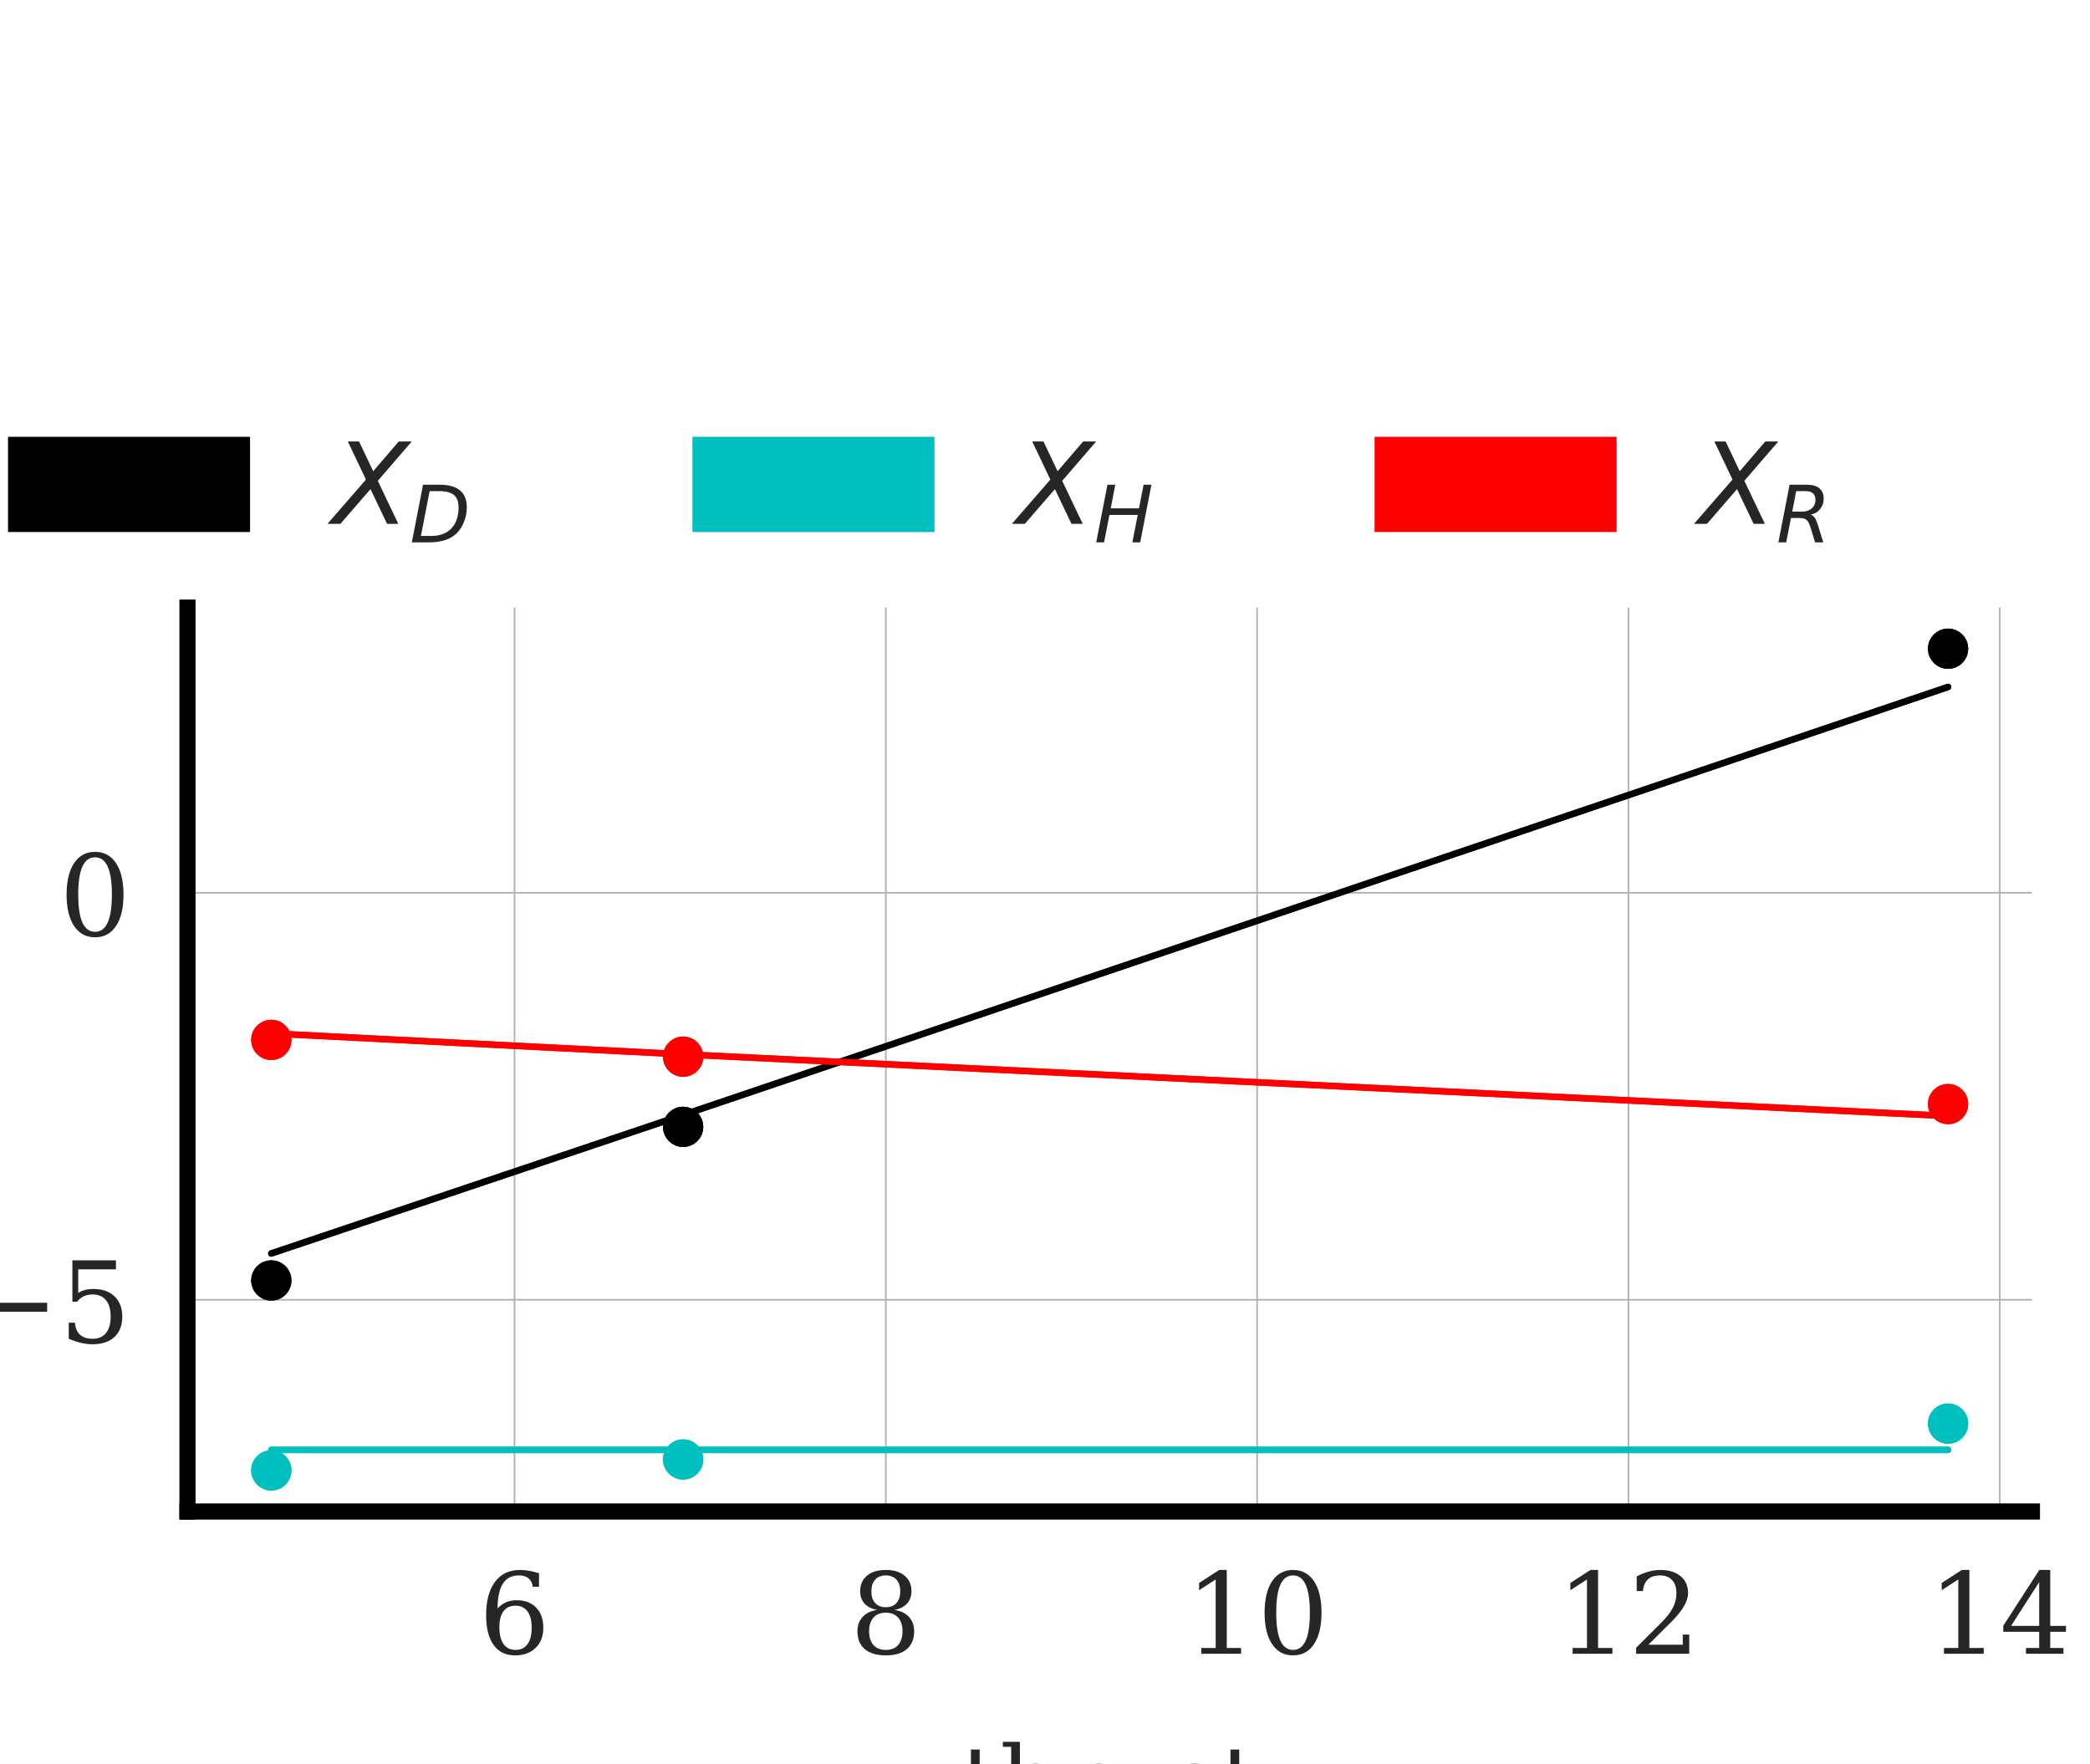
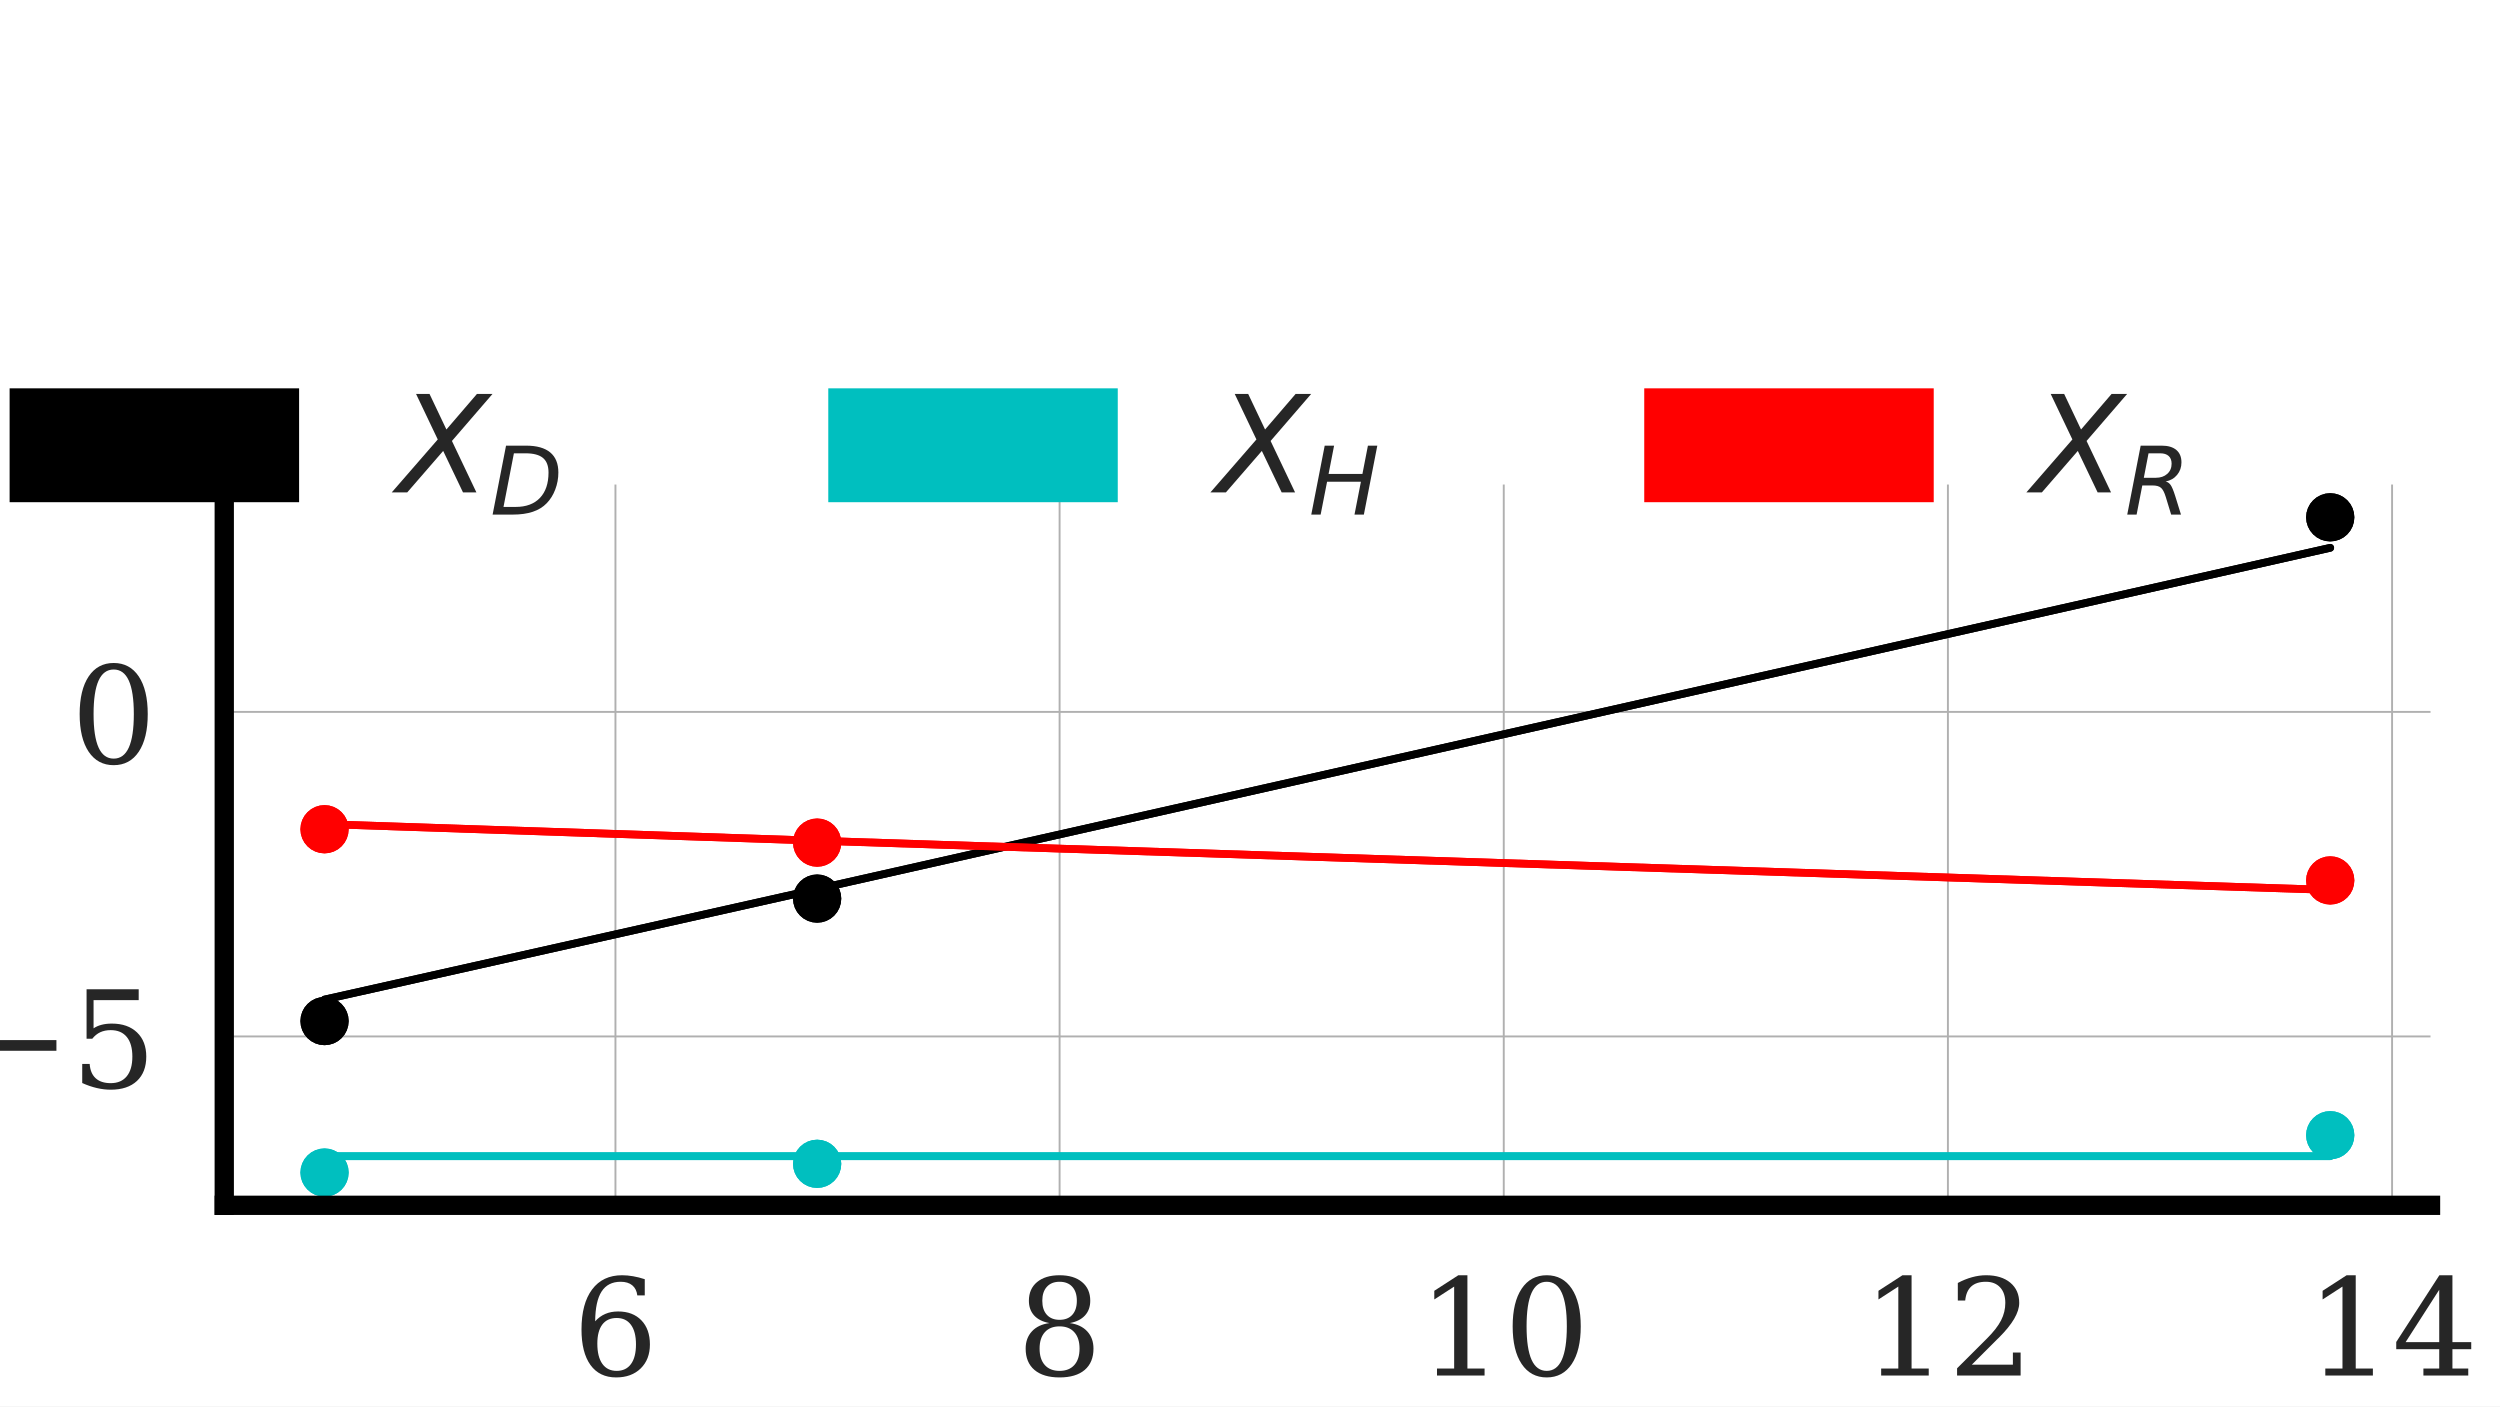
- <svg xmlns="http://www.w3.org/2000/svg" xmlns:xlink="http://www.w3.org/1999/xlink" width="129.54pt" height="109.312pt" viewBox="0 0 129.54 109.312" version="1.1">
+ <svg xmlns="http://www.w3.org/2000/svg" xmlns:xlink="http://www.w3.org/1999/xlink" width="129.54pt" height="72.874pt" viewBox="0 0 129.54 72.874" version="1.1">
  <defs>
    <style type="text/css">*{stroke-linejoin: round; stroke-linecap: butt}</style>
  </defs>
  <g id="figure_1">
    <g id="patch_1">
-       <path d="M 0 109.312  L 129.54 109.312  L 129.54 0  L 0 0  z " style="fill: #ffffff" />
+       <path d="M 0 72.874  L 129.54 72.874  L 129.54 0  L 0 0  z " style="fill: #ffffff" />
    </g>
    <g id="axes_1">
      <g id="patch_2">
-         <path d="M 11.62 93.682  L 125.94 93.682  L 125.94 37.661  L 11.62 37.661  z " style="fill: #ffffff" />
+         <path d="M 11.62 62.454  L 125.94 62.454  L 125.94 25.107  L 11.62 25.107  z " style="fill: #ffffff" />
      </g>
      <g id="matplotlib.axis_1">
        <g id="xtick_1">
          <g id="line2d_1">
-             <path d="M 31.89 93.682  L 31.89 37.661  " clip-path="url(#p4bf448c6bb)" style="fill: none; stroke: #b0b0b0; stroke-width: 0.1; stroke-linecap: round" />
+             <path d="M 31.89 62.454  L 31.89 25.107  " clip-path="url(#p95276e084b)" style="fill: none; stroke: #b0b0b0; stroke-width: 0.1; stroke-linecap: round" />
          </g>
          <g id="line2d_2" />
          <g id="text_1">
-             <g style="fill: #262626" transform="translate(29.66296 102.5005) scale(0.07 -0.07)">
+             <g style="fill: #262626" transform="translate(29.66296 71.27327) scale(0.07 -0.07)">
              <defs>
                <path id="DejaVuSerif-36" d="M 2094 219  Q 2534 219 2771 542  Q 3009 866 3009 1472  Q 3009 2078 2771 2401  Q 2534 2725 2094 2725  Q 1647 2725 1412 2412  Q 1178 2100 1178 1509  Q 1178 888 1415 553  Q 1653 219 2094 219  z M 1075 2569  Q 1288 2803 1556 2918  Q 1825 3034 2163 3034  Q 2859 3034 3264 2615  Q 3669 2197 3669 1472  Q 3669 763 3233 336  Q 2797 -91 2069 -91  Q 1278 -91 853 498  Q 428 1088 428 2181  Q 428 3406 931 4078  Q 1434 4750 2350 4750  Q 2597 4750 2869 4703  Q 3141 4656 3425 4563  L 3425 3794  L 3072 3794  Q 3034 4109 2831 4275  Q 2628 4441 2284 4441  Q 1678 4441 1381 3981  Q 1084 3522 1075 2569  z " transform="scale(0.015625)" />
              </defs>
              <use xlink:href="#DejaVuSerif-36" />
            </g>
          </g>
        </g>
        <g id="xtick_2">
          <g id="line2d_3">
-             <path d="M 54.904 93.682  L 54.904 37.661  " clip-path="url(#p4bf448c6bb)" style="fill: none; stroke: #b0b0b0; stroke-width: 0.1; stroke-linecap: round" />
+             <path d="M 54.904 62.454  L 54.904 25.107  " clip-path="url(#p95276e084b)" style="fill: none; stroke: #b0b0b0; stroke-width: 0.1; stroke-linecap: round" />
          </g>
          <g id="line2d_4" />
          <g id="text_2">
-             <g style="fill: #262626" transform="translate(52.6775 102.5005) scale(0.07 -0.07)">
+             <g style="fill: #262626" transform="translate(52.6775 71.27327) scale(0.07 -0.07)">
              <defs>
                <path id="DejaVuSerif-38" d="M 2981 1275  Q 2981 1775 2732 2051  Q 2484 2328 2034 2328  Q 1584 2328 1336 2051  Q 1088 1775 1088 1275  Q 1088 772 1336 495  Q 1584 219 2034 219  Q 2484 219 2732 495  Q 2981 772 2981 1275  z M 2853 3541  Q 2853 3966 2637 4203  Q 2422 4441 2034 4441  Q 1650 4441 1433 4203  Q 1216 3966 1216 3541  Q 1216 3113 1433 2875  Q 1650 2638 2034 2638  Q 2422 2638 2637 2875  Q 2853 3113 2853 3541  z M 2516 2484  Q 3047 2413 3344 2092  Q 3641 1772 3641 1275  Q 3641 619 3225 264  Q 2809 -91 2034 -91  Q 1263 -91 845 264  Q 428 619 428 1275  Q 428 1772 725 2092  Q 1022 2413 1556 2484  Q 1084 2569 832 2842  Q 581 3116 581 3541  Q 581 4103 968 4426  Q 1356 4750 2034 4750  Q 2713 4750 3100 4426  Q 3488 4103 3488 3541  Q 3488 3116 3236 2842  Q 2984 2569 2516 2484  z " transform="scale(0.015625)" />
              </defs>
              <use xlink:href="#DejaVuSerif-38" />
            </g>
          </g>
        </g>
        <g id="xtick_3">
          <g id="line2d_5">
-             <path d="M 77.919 93.682  L 77.919 37.661  " clip-path="url(#p4bf448c6bb)" style="fill: none; stroke: #b0b0b0; stroke-width: 0.1; stroke-linecap: round" />
+             <path d="M 77.919 62.454  L 77.919 25.107  " clip-path="url(#p95276e084b)" style="fill: none; stroke: #b0b0b0; stroke-width: 0.1; stroke-linecap: round" />
          </g>
          <g id="line2d_6" />
          <g id="text_3">
-             <g style="fill: #262626" transform="translate(73.46517 102.5005) scale(0.07 -0.07)">
+             <g style="fill: #262626" transform="translate(73.46517 71.27327) scale(0.07 -0.07)">
              <defs>
                <path id="DejaVuSerif-31" d="M 909 0  L 909 331  L 1722 331  L 1722 4213  L 781 3603  L 781 4013  L 1919 4750  L 2350 4750  L 2350 331  L 3163 331  L 3163 0  L 909 0  z " transform="scale(0.015625)" />
                <path id="DejaVuSerif-30" d="M 2034 219  Q 2513 219 2750 744  Q 2988 1269 2988 2328  Q 2988 3391 2750 3916  Q 2513 4441 2034 4441  Q 1556 4441 1318 3916  Q 1081 3391 1081 2328  Q 1081 1269 1318 744  Q 1556 219 2034 219  z M 2034 -91  Q 1275 -91 848 546  Q 422 1184 422 2328  Q 422 3475 848 4112  Q 1275 4750 2034 4750  Q 2797 4750 3222 4112  Q 3647 3475 3647 2328  Q 3647 1184 3222 546  Q 2797 -91 2034 -91  z " transform="scale(0.015625)" />
              </defs>
              <use xlink:href="#DejaVuSerif-31" />
              <use xlink:href="#DejaVuSerif-30" x="63.623" />
            </g>
          </g>
        </g>
        <g id="xtick_4">
          <g id="line2d_7">
-             <path d="M 100.933 93.682  L 100.933 37.661  " clip-path="url(#p4bf448c6bb)" style="fill: none; stroke: #b0b0b0; stroke-width: 0.1; stroke-linecap: round" />
+             <path d="M 100.933 62.454  L 100.933 25.107  " clip-path="url(#p95276e084b)" style="fill: none; stroke: #b0b0b0; stroke-width: 0.1; stroke-linecap: round" />
          </g>
          <g id="line2d_8" />
          <g id="text_4">
-             <g style="fill: #262626" transform="translate(96.47971 102.5005) scale(0.07 -0.07)">
+             <g style="fill: #262626" transform="translate(96.47971 71.27327) scale(0.07 -0.07)">
              <defs>
                <path id="DejaVuSerif-32" d="M 819 3553  L 469 3553  L 469 4384  Q 803 4563 1142 4656  Q 1481 4750 1806 4750  Q 2534 4750 2956 4397  Q 3378 4044 3378 3438  Q 3378 2753 2422 1800  Q 2347 1728 2309 1691  L 1131 513  L 3078 513  L 3078 1088  L 3444 1088  L 3444 0  L 434 0  L 434 341  L 1850 1753  Q 2319 2222 2519 2614  Q 2719 3006 2719 3438  Q 2719 3909 2473 4175  Q 2228 4441 1797 4441  Q 1350 4441 1106 4219  Q 863 3997 819 3553  z " transform="scale(0.015625)" />
              </defs>
              <use xlink:href="#DejaVuSerif-31" />
              <use xlink:href="#DejaVuSerif-32" x="63.623" />
            </g>
          </g>
        </g>
        <g id="xtick_5">
          <g id="line2d_9">
-             <path d="M 123.948 93.682  L 123.948 37.661  " clip-path="url(#p4bf448c6bb)" style="fill: none; stroke: #b0b0b0; stroke-width: 0.1; stroke-linecap: round" />
+             <path d="M 123.948 62.454  L 123.948 25.107  " clip-path="url(#p95276e084b)" style="fill: none; stroke: #b0b0b0; stroke-width: 0.1; stroke-linecap: round" />
          </g>
          <g id="line2d_10" />
          <g id="text_5">
-             <g style="fill: #262626" transform="translate(119.4942 102.5005) scale(0.07 -0.07)">
+             <g style="fill: #262626" transform="translate(119.4942 71.27327) scale(0.07 -0.07)">
              <defs>
                <path id="DejaVuSerif-34" d="M 2234 1581  L 2234 4063  L 641 1581  L 2234 1581  z M 3609 0  L 1484 0  L 1484 331  L 2234 331  L 2234 1247  L 197 1247  L 197 1588  L 2241 4750  L 2859 4750  L 2859 1581  L 3750 1581  L 3750 1247  L 2859 1247  L 2859 331  L 3609 331  L 3609 0  z " transform="scale(0.015625)" />
              </defs>
              <use xlink:href="#DejaVuSerif-31" />
              <use xlink:href="#DejaVuSerif-34" x="63.623" />
            </g>
          </g>
        </g>
        <g id="text_6">
-           <g style="fill: #262626" transform="translate(59.53097 112.5153) scale(0.06 -0.06)">
+           <g style="fill: #262626" transform="translate(59.53097 81.28812) scale(0.06 -0.06)">
            <defs>
              <path id="DejaVuSerif-74" d="M 691 2988  L 184 2988  L 184 3322  L 691 3322  L 691 4353  L 1269 4353  L 1269 3322  L 2350 3322  L 2350 2988  L 1269 2988  L 1269 878  Q 1269 456 1350 337  Q 1431 219 1650 219  Q 1875 219 1978 351  Q 2081 484 2088 781  L 2522 781  Q 2497 328 2275 118  Q 2053 -91 1600 -91  Q 1103 -91 897 129  Q 691 350 691 878  L 691 2988  z " transform="scale(0.015625)" />
              <path id="DejaVuSerif-68" d="M 263 0  L 263 331  L 781 331  L 781 4531  L 231 4531  L 231 4863  L 1356 4863  L 1356 2731  Q 1516 3069 1770 3241  Q 2025 3413 2363 3413  Q 2913 3413 3172 3097  Q 3431 2781 3431 2113  L 3431 331  L 3944 331  L 3944 0  L 2356 0  L 2356 331  L 2853 331  L 2853 1931  Q 2853 2541 2704 2764  Q 2556 2988 2175 2988  Q 1775 2988 1565 2697  Q 1356 2406 1356 1850  L 1356 331  L 1856 331  L 1856 0  L 263 0  z " transform="scale(0.015625)" />
              <path id="DejaVuSerif-72" d="M 3059 3328  L 3059 2497  L 2728 2497  Q 2713 2744 2591 2866  Q 2469 2988 2234 2988  Q 1809 2988 1582 2694  Q 1356 2400 1356 1850  L 1356 331  L 2022 331  L 2022 0  L 263 0  L 263 331  L 781 331  L 781 2994  L 231 2994  L 231 3322  L 1356 3322  L 1356 2731  Q 1525 3078 1790 3245  Q 2056 3413 2438 3413  Q 2578 3413 2733 3391  Q 2888 3369 3059 3328  z " transform="scale(0.015625)" />
              <path id="DejaVuSerif-75" d="M 2266 3322  L 3341 3322  L 3341 331  L 3884 331  L 3884 0  L 2766 0  L 2766 588  Q 2606 256 2353 82  Q 2100 -91 1766 -91  Q 1213 -91 952 223  Q 691 538 691 1209  L 691 2988  L 172 2988  L 172 3322  L 1269 3322  L 1269 1388  Q 1269 781 1417 556  Q 1566 331 1947 331  Q 2347 331 2556 625  Q 2766 919 2766 1478  L 2766 2988  L 2266 2988  L 2266 3322  z " transform="scale(0.015625)" />
              <path id="DejaVuSerif-73" d="M 359 184  L 359 959  L 691 959  Q 703 588 923 403  Q 1144 219 1575 219  Q 1963 219 2166 364  Q 2369 509 2369 788  Q 2369 1006 2220 1140  Q 2072 1275 1594 1428  L 1178 1569  Q 750 1706 558 1912  Q 366 2119 366 2438  Q 366 2894 700 3153  Q 1034 3413 1625 3413  Q 1888 3413 2178 3344  Q 2469 3275 2778 3144  L 2778 2419  L 2447 2419  Q 2434 2741 2221 2922  Q 2009 3103 1644 3103  Q 1281 3103 1095 2975  Q 909 2847 909 2591  Q 909 2381 1050 2254  Q 1191 2128 1613 1997  L 2069 1856  Q 2541 1709 2748 1489  Q 2956 1269 2956 922  Q 2956 450 2595 179  Q 2234 -91 1600 -91  Q 1278 -91 972 -22  Q 666 47 359 184  z " transform="scale(0.015625)" />
            </defs>
            <use xlink:href="#DejaVuSerif-74" />
            <use xlink:href="#DejaVuSerif-68" x="40.186" />
            <use xlink:href="#DejaVuSerif-72" x="104.59" />
            <use xlink:href="#DejaVuSerif-75" x="152.393" />
            <use xlink:href="#DejaVuSerif-73" x="216.797" />
            <use xlink:href="#DejaVuSerif-74" x="268.115" />
          </g>
        </g>
      </g>
      <g id="matplotlib.axis_2">
        <g id="ytick_1">
          <g id="line2d_11">
-             <path d="M 11.62 80.557  L 125.94 80.557  " clip-path="url(#p4bf448c6bb)" style="fill: none; stroke: #b0b0b0; stroke-width: 0.1; stroke-linecap: round" />
+             <path d="M 11.62 53.705  L 125.94 53.705  " clip-path="url(#p95276e084b)" style="fill: none; stroke: #b0b0b0; stroke-width: 0.1; stroke-linecap: round" />
          </g>
          <g id="line2d_12" />
          <g id="text_7">
-             <g style="fill: #262626" transform="translate(-2.199531 83.21684) scale(0.07 -0.07)">
+             <g style="fill: #262626" transform="translate(-2.199531 56.36438) scale(0.07 -0.07)">
              <defs>
                <path id="DejaVuSerif-2212" d="M 678 2259  L 4684 2259  L 4684 1753  L 678 1753  L 678 2259  z " transform="scale(0.015625)" />
                <path id="DejaVuSerif-35" d="M 3219 4666  L 3219 4153  L 1081 4153  L 1081 2816  Q 1244 2928 1461 2984  Q 1678 3041 1947 3041  Q 2703 3041 3140 2622  Q 3578 2203 3578 1478  Q 3578 738 3136 323  Q 2694 -91 1894 -91  Q 1572 -91 1234 -12  Q 897 66 544 225  L 544 1131  L 897 1131  Q 925 688 1179 453  Q 1434 219 1894 219  Q 2388 219 2653 544  Q 2919 869 2919 1478  Q 2919 2084 2655 2407  Q 2391 2731 1894 2731  Q 1613 2731 1398 2631  Q 1184 2531 1019 2322  L 750 2322  L 750 4666  L 3219 4666  z " transform="scale(0.015625)" />
              </defs>
              <use xlink:href="#DejaVuSerif-2212" />
              <use xlink:href="#DejaVuSerif-35" x="83.789" />
            </g>
          </g>
        </g>
        <g id="ytick_2">
          <g id="line2d_13">
-             <path d="M 11.62 55.334  L 125.94 55.334  " clip-path="url(#p4bf448c6bb)" style="fill: none; stroke: #b0b0b0; stroke-width: 0.1; stroke-linecap: round" />
+             <path d="M 11.62 36.889  L 125.94 36.889  " clip-path="url(#p95276e084b)" style="fill: none; stroke: #b0b0b0; stroke-width: 0.1; stroke-linecap: round" />
          </g>
          <g id="line2d_14" />
          <g id="text_8">
-             <g style="fill: #262626" transform="translate(3.66625 57.9932) scale(0.07 -0.07)">
+             <g style="fill: #262626" transform="translate(3.66625 39.54862) scale(0.07 -0.07)">
              <use xlink:href="#DejaVuSerif-30" />
            </g>
          </g>
        </g>
        <g id="text_9">
-           <g style="fill: #262626" transform="translate(-7.579531 93.66126) rotate(-90) scale(0.06 -0.06)">
+           <g style="fill: #262626" transform="translate(-7.579531 71.77084) rotate(-90) scale(0.06 -0.06)">
            <defs>
              <path id="DejaVuSerif-53" d="M 594 225  L 594 1288  L 953 1284  Q 969 753 1261 498  Q 1553 244 2150 244  Q 2706 244 2998 464  Q 3291 684 3291 1106  Q 3291 1444 3114 1625  Q 2938 1806 2369 1978  L 1753 2163  Q 1084 2366 811 2669  Q 538 2972 538 3500  Q 538 4094 959 4422  Q 1381 4750 2144 4750  Q 2469 4750 2856 4679  Q 3244 4609 3681 4475  L 3681 3481  L 3328 3481  Q 3275 3975 2998 4195  Q 2722 4416 2156 4416  Q 1663 4416 1405 4214  Q 1147 4013 1147 3628  Q 1147 3294 1340 3103  Q 1534 2913 2163 2725  L 2741 2553  Q 3375 2363 3645 2067  Q 3916 1772 3916 1275  Q 3916 597 3481 253  Q 3047 -91 2188 -91  Q 1803 -91 1404 -12  Q 1006 66 594 225  z " transform="scale(0.015625)" />
              <path id="DejaVuSerif-67" d="M 3359 2988  L 3359 72  Q 3359 -644 2965 -1033  Q 2572 -1422 1844 -1422  Q 1516 -1422 1216 -1362  Q 916 -1303 641 -1184  L 641 -488  L 941 -488  Q 997 -813 1206 -963  Q 1416 -1113 1806 -1113  Q 2313 -1113 2548 -827  Q 2784 -541 2784 72  L 2784 519  Q 2616 206 2355 57  Q 2094 -91 1709 -91  Q 1097 -91 708 395  Q 319 881 319 1663  Q 319 2444 706 2928  Q 1094 3413 1709 3413  Q 2094 3413 2355 3264  Q 2616 3116 2784 2803  L 2784 3322  L 3909 3322  L 3909 2988  L 3359 2988  z M 2784 1825  Q 2784 2422 2554 2737  Q 2325 3053 1888 3053  Q 1444 3053 1217 2703  Q 991 2353 991 1663  Q 991 975 1217 622  Q 1444 269 1888 269  Q 2325 269 2554 583  Q 2784 897 2784 1497  L 2784 1825  z " transform="scale(0.015625)" />
              <path id="DejaVuSerif-65" d="M 3469 1600  L 991 1600  L 991 1575  Q 991 903 1244 561  Q 1497 219 1991 219  Q 2369 219 2611 417  Q 2853 616 2950 1006  L 3413 1006  Q 3275 459 2904 184  Q 2534 -91 1931 -91  Q 1203 -91 761 389  Q 319 869 319 1663  Q 319 2450 753 2931  Q 1188 3413 1894 3413  Q 2647 3413 3050 2948  Q 3453 2484 3469 1600  z M 2791 1931  Q 2772 2513 2545 2808  Q 2319 3103 1894 3103  Q 1497 3103 1269 2806  Q 1041 2509 991 1931  L 2791 1931  z " transform="scale(0.015625)" />
              <path id="DejaVuSerif-20" transform="scale(0.015625)" />
              <path id="DejaVuSerif-66" d="M 2753 4078  L 2450 4078  Q 2447 4313 2317 4434  Q 2188 4556 1941 4556  Q 1619 4556 1487 4379  Q 1356 4203 1356 3750  L 1356 3322  L 2284 3322  L 2284 2988  L 1356 2988  L 1356 331  L 2094 331  L 2094 0  L 231 0  L 231 331  L 781 331  L 781 2988  L 231 2988  L 231 3322  L 781 3322  L 781 3738  Q 781 4294 1070 4578  Q 1359 4863 1919 4863  Q 2128 4863 2337 4825  Q 2547 4788 2753 4709  L 2753 4078  z " transform="scale(0.015625)" />
              <path id="DejaVuSerif-6f" d="M 1925 219  Q 2388 219 2623 584  Q 2859 950 2859 1663  Q 2859 2375 2623 2739  Q 2388 3103 1925 3103  Q 1463 3103 1227 2739  Q 991 2375 991 1663  Q 991 950 1228 584  Q 1466 219 1925 219  z M 1925 -91  Q 1200 -91 759 389  Q 319 869 319 1663  Q 319 2456 758 2934  Q 1197 3413 1925 3413  Q 2653 3413 3092 2934  Q 3531 2456 3531 1663  Q 3531 869 3092 389  Q 2653 -91 1925 -91  z " transform="scale(0.015625)" />
              <path id="DejaVuSerif-63" d="M 3291 997  Q 3169 466 2822 187  Q 2475 -91 1925 -91  Q 1200 -91 759 389  Q 319 869 319 1663  Q 319 2459 759 2936  Q 1200 3413 1925 3413  Q 2241 3413 2553 3339  Q 2866 3266 3181 3116  L 3181 2266  L 2847 2266  Q 2781 2703 2561 2903  Q 2341 3103 1931 3103  Q 1466 3103 1228 2742  Q 991 2381 991 1663  Q 991 944 1227 581  Q 1463 219 1931 219  Q 2303 219 2525 412  Q 2747 606 2828 997  L 3291 997  z " transform="scale(0.015625)" />
              <path id="DejaVuSans-Oblique-58" d="M 878 4666  L 1516 4666  L 2316 2981  L 3763 4666  L 4500 4666  L 2578 2438  L 3738 0  L 3103 0  L 2163 1966  L 459 0  L -275 0  L 1906 2509  L 878 4666  z " transform="scale(0.015625)" />
              <path id="DejaVuSans-5b" d="M 550 4863  L 1875 4863  L 1875 4416  L 1125 4416  L 1125 -397  L 1875 -397  L 1875 -844  L 550 -844  L 550 4863  z " transform="scale(0.015625)" />
              <path id="DejaVuSans-Oblique-4e" d="M 1081 4666  L 1931 4666  L 3219 666  L 4000 4666  L 4616 4666  L 3706 0  L 2853 0  L 1569 4025  L 788 0  L 172 0  L 1081 4666  z " transform="scale(0.015625)" />
              <path id="DejaVuSans-5d" d="M 1947 4863  L 1947 -844  L 622 -844  L 622 -397  L 1369 -397  L 1369 4416  L 622 4416  L 622 4863  L 1947 4863  z " transform="scale(0.015625)" />
            </defs>
            <use xlink:href="#DejaVuSerif-53" transform="translate(0 0.015625)" />
            <use xlink:href="#DejaVuSerif-75" transform="translate(68.50586 0.015625)" />
            <use xlink:href="#DejaVuSerif-72" transform="translate(132.9102 0.015625)" />
            <use xlink:href="#DejaVuSerif-67" transform="translate(180.7129 0.015625)" />
            <use xlink:href="#DejaVuSerif-65" transform="translate(244.7266 0.015625)" />
            <use xlink:href="#DejaVuSerif-20" transform="translate(303.9062 0.015625)" />
            <use xlink:href="#DejaVuSerif-66" transform="translate(335.6934 0.015625)" />
            <use xlink:href="#DejaVuSerif-6f" transform="translate(372.7051 0.015625)" />
            <use xlink:href="#DejaVuSerif-72" transform="translate(432.9102 0.015625)" />
            <use xlink:href="#DejaVuSerif-63" transform="translate(480.7129 0.015625)" />
            <use xlink:href="#DejaVuSerif-65" transform="translate(536.7188 0.015625)" />
            <use xlink:href="#DejaVuSerif-73" transform="translate(595.8984 0.015625)" />
            <use xlink:href="#DejaVuSerif-20" transform="translate(647.2168 0.015625)" />
            <use xlink:href="#DejaVuSans-Oblique-58" transform="translate(679.0039 0.015625)" />
            <use xlink:href="#DejaVuSerif-20" transform="translate(747.5098 0.015625)" />
            <use xlink:href="#DejaVuSans-5b" transform="translate(779.2969 0.015625)" />
            <use xlink:href="#DejaVuSans-Oblique-4e" transform="translate(818.3105 0.015625)" />
            <use xlink:href="#DejaVuSans-5d" transform="translate(893.1152 0.015625)" />
          </g>
        </g>
      </g>
      <g id="line2d_15">
        <defs>
-           <path id="m6844e48728" d="M 0 0.75  C 0.199 0.75 0.39 0.671 0.53 0.53  C 0.671 0.39 0.75 0.199 0.75 0  C 0.75 -0.199 0.671 -0.39 0.53 -0.53  C 0.39 -0.671 0.199 -0.75 0 -0.75  C -0.199 -0.75 -0.39 -0.671 -0.53 -0.53  C -0.671 -0.39 -0.75 -0.199 -0.75 0  C -0.75 0.199 -0.671 0.39 -0.53 0.53  C -0.39 0.671 -0.199 0.75 0 0.75  z " style="stroke: #000000" />
+           <path id="m65c8375723" d="M 0 0.75  C 0.199 0.75 0.39 0.671 0.53 0.53  C 0.671 0.39 0.75 0.199 0.75 0  C 0.75 -0.199 0.671 -0.39 0.53 -0.53  C 0.39 -0.671 0.199 -0.75 0 -0.75  C -0.199 -0.75 -0.39 -0.671 -0.53 -0.53  C -0.671 -0.39 -0.75 -0.199 -0.75 0  C -0.75 0.199 -0.671 0.39 -0.53 0.53  C -0.39 0.671 -0.199 0.75 0 0.75  z " style="stroke: #000000" />
        </defs>
-         <g clip-path="url(#p4bf448c6bb)">
-           <use xlink:href="#m6844e48728" x="16.816" y="79.361" style="stroke: #000000" />
-           <use xlink:href="#m6844e48728" x="42.341" y="69.841" style="stroke: #000000" />
-           <use xlink:href="#m6844e48728" x="120.743" y="40.207" style="stroke: #000000" />
+         <g clip-path="url(#p95276e084b)">
+           <use xlink:href="#m65c8375723" x="16.816" y="52.907" style="stroke: #000000" />
+           <use xlink:href="#m65c8375723" x="42.341" y="46.561" style="stroke: #000000" />
+           <use xlink:href="#m65c8375723" x="120.743" y="26.805" style="stroke: #000000" />
        </g>
      </g>
      <g id="line2d_16">
-         <g clip-path="url(#p4bf448c6bb)">
-           <use xlink:href="#m6844e48728" x="16.816" y="79.361" style="stroke: #000000" />
-           <use xlink:href="#m6844e48728" x="42.341" y="69.841" style="stroke: #000000" />
-           <use xlink:href="#m6844e48728" x="120.743" y="40.207" style="stroke: #000000" />
+         <g clip-path="url(#p95276e084b)">
+           <use xlink:href="#m65c8375723" x="16.816" y="52.907" style="stroke: #000000" />
+           <use xlink:href="#m65c8375723" x="42.341" y="46.561" style="stroke: #000000" />
+           <use xlink:href="#m65c8375723" x="120.743" y="26.805" style="stroke: #000000" />
        </g>
      </g>
      <g id="line2d_17">
        <defs>
-           <path id="mc241194427" d="M 0 0.75  C 0.199 0.75 0.39 0.671 0.53 0.53  C 0.671 0.39 0.75 0.199 0.75 0  C 0.75 -0.199 0.671 -0.39 0.53 -0.53  C 0.39 -0.671 0.199 -0.75 0 -0.75  C -0.199 -0.75 -0.39 -0.671 -0.53 -0.53  C -0.671 -0.39 -0.75 -0.199 -0.75 0  C -0.75 0.199 -0.671 0.39 -0.53 0.53  C -0.39 0.671 -0.199 0.75 0 0.75  z " style="stroke: #00bfbf" />
+           <path id="m0de7998511" d="M 0 0.75  C 0.199 0.75 0.39 0.671 0.53 0.53  C 0.671 0.39 0.75 0.199 0.75 0  C 0.75 -0.199 0.671 -0.39 0.53 -0.53  C 0.39 -0.671 0.199 -0.75 0 -0.75  C -0.199 -0.75 -0.39 -0.671 -0.53 -0.53  C -0.671 -0.39 -0.75 -0.199 -0.75 0  C -0.75 0.199 -0.671 0.39 -0.53 0.53  C -0.39 0.671 -0.199 0.75 0 0.75  z " style="stroke: #00bfbf" />
        </defs>
-         <g clip-path="url(#p4bf448c6bb)">
-           <use xlink:href="#mc241194427" x="16.816" y="91.135" style="fill: #00bfbf; stroke: #00bfbf" />
-           <use xlink:href="#mc241194427" x="42.341" y="90.456" style="fill: #00bfbf; stroke: #00bfbf" />
-           <use xlink:href="#mc241194427" x="120.743" y="88.234" style="fill: #00bfbf; stroke: #00bfbf" />
+         <g clip-path="url(#p95276e084b)">
+           <use xlink:href="#m0de7998511" x="16.816" y="60.757" style="fill: #00bfbf; stroke: #00bfbf" />
+           <use xlink:href="#m0de7998511" x="42.341" y="60.304" style="fill: #00bfbf; stroke: #00bfbf" />
+           <use xlink:href="#m0de7998511" x="120.743" y="58.823" style="fill: #00bfbf; stroke: #00bfbf" />
        </g>
      </g>
      <g id="line2d_18">
-         <g clip-path="url(#p4bf448c6bb)">
-           <use xlink:href="#mc241194427" x="16.816" y="91.135" style="fill: #00bfbf; stroke: #00bfbf" />
-           <use xlink:href="#mc241194427" x="42.341" y="90.456" style="fill: #00bfbf; stroke: #00bfbf" />
-           <use xlink:href="#mc241194427" x="120.743" y="88.234" style="fill: #00bfbf; stroke: #00bfbf" />
+         <g clip-path="url(#p95276e084b)">
+           <use xlink:href="#m0de7998511" x="16.816" y="60.757" style="fill: #00bfbf; stroke: #00bfbf" />
+           <use xlink:href="#m0de7998511" x="42.341" y="60.304" style="fill: #00bfbf; stroke: #00bfbf" />
+           <use xlink:href="#m0de7998511" x="120.743" y="58.823" style="fill: #00bfbf; stroke: #00bfbf" />
        </g>
      </g>
      <g id="line2d_19">
        <defs>
-           <path id="mda7e4b5d0d" d="M 0 0.75  C 0.199 0.75 0.39 0.671 0.53 0.53  C 0.671 0.39 0.75 0.199 0.75 0  C 0.75 -0.199 0.671 -0.39 0.53 -0.53  C 0.39 -0.671 0.199 -0.75 0 -0.75  C -0.199 -0.75 -0.39 -0.671 -0.53 -0.53  C -0.671 -0.39 -0.75 -0.199 -0.75 0  C -0.75 0.199 -0.671 0.39 -0.53 0.53  C -0.39 0.671 -0.199 0.75 0 0.75  z " style="stroke: #ff0000" />
+           <path id="mc7f0c32824" d="M 0 0.75  C 0.199 0.75 0.39 0.671 0.53 0.53  C 0.671 0.39 0.75 0.199 0.75 0  C 0.75 -0.199 0.671 -0.39 0.53 -0.53  C 0.39 -0.671 0.199 -0.75 0 -0.75  C -0.199 -0.75 -0.39 -0.671 -0.53 -0.53  C -0.671 -0.39 -0.75 -0.199 -0.75 0  C -0.75 0.199 -0.671 0.39 -0.53 0.53  C -0.39 0.671 -0.199 0.75 0 0.75  z " style="stroke: #ff0000" />
        </defs>
-         <g clip-path="url(#p4bf448c6bb)">
-           <use xlink:href="#mda7e4b5d0d" x="16.816" y="64.452" style="fill: #ff0000; stroke: #ff0000" />
-           <use xlink:href="#mda7e4b5d0d" x="42.341" y="65.492" style="fill: #ff0000; stroke: #ff0000" />
-           <use xlink:href="#mda7e4b5d0d" x="120.743" y="68.43" style="fill: #ff0000; stroke: #ff0000" />
+         <g clip-path="url(#p95276e084b)">
+           <use xlink:href="#mc7f0c32824" x="16.816" y="42.968" style="fill: #ff0000; stroke: #ff0000" />
+           <use xlink:href="#mc7f0c32824" x="42.341" y="43.661" style="fill: #ff0000; stroke: #ff0000" />
+           <use xlink:href="#mc7f0c32824" x="120.743" y="45.62" style="fill: #ff0000; stroke: #ff0000" />
        </g>
      </g>
      <g id="line2d_20">
-         <g clip-path="url(#p4bf448c6bb)">
-           <use xlink:href="#mda7e4b5d0d" x="16.816" y="64.452" style="fill: #ff0000; stroke: #ff0000" />
-           <use xlink:href="#mda7e4b5d0d" x="42.341" y="65.492" style="fill: #ff0000; stroke: #ff0000" />
-           <use xlink:href="#mda7e4b5d0d" x="120.743" y="68.43" style="fill: #ff0000; stroke: #ff0000" />
+         <g clip-path="url(#p95276e084b)">
+           <use xlink:href="#mc7f0c32824" x="16.816" y="42.968" style="fill: #ff0000; stroke: #ff0000" />
+           <use xlink:href="#mc7f0c32824" x="42.341" y="43.661" style="fill: #ff0000; stroke: #ff0000" />
+           <use xlink:href="#mc7f0c32824" x="120.743" y="45.62" style="fill: #ff0000; stroke: #ff0000" />
        </g>
      </g>
      <g id="line2d_21">
-         <path d="M 16.816 77.689  L 42.341 69.103  L 120.743 42.577  " clip-path="url(#p4bf448c6bb)" style="fill: none; stroke: #000000; stroke-width: 0.4; stroke-linecap: round" />
+         <path d="M 16.816 51.793  L 42.341 46.069  L 120.743 28.385  " clip-path="url(#p95276e084b)" style="fill: none; stroke: #000000; stroke-width: 0.4; stroke-linecap: round" />
      </g>
      <g id="line2d_22">
-         <path d="M 16.816 77.689  L 42.341 69.103  L 120.743 42.577  " clip-path="url(#p4bf448c6bb)" style="fill: none; stroke: #000000; stroke-width: 0.4; stroke-linecap: round" />
+         <path d="M 16.816 51.793  L 42.341 46.069  L 120.743 28.385  " clip-path="url(#p95276e084b)" style="fill: none; stroke: #000000; stroke-width: 0.4; stroke-linecap: round" />
      </g>
      <g id="line2d_23">
-         <path d="M 16.816 89.863  L 42.341 89.863  L 120.743 89.863  " clip-path="url(#p4bf448c6bb)" style="fill: none; stroke: #00bfbf; stroke-width: 0.4; stroke-linecap: round" />
+         <path d="M 16.816 59.909  L 42.341 59.909  L 120.743 59.909  " clip-path="url(#p95276e084b)" style="fill: none; stroke: #00bfbf; stroke-width: 0.4; stroke-linecap: round" />
      </g>
      <g id="line2d_24">
-         <path d="M 16.816 89.863  L 42.341 89.863  L 120.743 89.863  " clip-path="url(#p4bf448c6bb)" style="fill: none; stroke: #00bfbf; stroke-width: 0.4; stroke-linecap: round" />
+         <path d="M 16.816 59.909  L 42.341 59.909  L 120.743 59.909  " clip-path="url(#p95276e084b)" style="fill: none; stroke: #00bfbf; stroke-width: 0.4; stroke-linecap: round" />
      </g>
      <g id="line2d_25">
-         <path d="M 16.816 64.052  L 42.341 65.347  L 120.743 69.17  " clip-path="url(#p4bf448c6bb)" style="fill: none; stroke: #ff0000; stroke-width: 0.4; stroke-linecap: round" />
+         <path d="M 16.816 42.701  L 42.341 43.564  L 120.743 46.113  " clip-path="url(#p95276e084b)" style="fill: none; stroke: #ff0000; stroke-width: 0.4; stroke-linecap: round" />
      </g>
      <g id="line2d_26">
-         <path d="M 16.816 64.052  L 42.341 65.347  L 120.743 69.17  " clip-path="url(#p4bf448c6bb)" style="fill: none; stroke: #ff0000; stroke-width: 0.4; stroke-linecap: round" />
+         <path d="M 16.816 42.701  L 42.341 43.564  L 120.743 46.113  " clip-path="url(#p95276e084b)" style="fill: none; stroke: #ff0000; stroke-width: 0.4; stroke-linecap: round" />
      </g>
      <g id="patch_3">
-         <path d="M 11.62 93.682  L 11.62 37.661  " style="fill: none; stroke: #000000; stroke-linejoin: miter; stroke-linecap: square" />
+         <path d="M 11.62 62.454  L 11.62 25.107  " style="fill: none; stroke: #000000; stroke-linejoin: miter; stroke-linecap: square" />
      </g>
      <g id="patch_4">
-         <path d="M 11.62 93.682  L 125.94 93.682  " style="fill: none; stroke: #000000; stroke-linejoin: miter; stroke-linecap: square" />
+         <path d="M 11.62 62.454  L 125.94 62.454  " style="fill: none; stroke: #000000; stroke-linejoin: miter; stroke-linecap: square" />
      </g>
      <g id="legend_1">
        <g id="patch_5">
-           <path d="M 0.998 32.474  L 14.998 32.474  L 14.998 27.574  L 0.998 27.574  z " style="stroke: #000000; stroke-linejoin: miter" />
+           <path d="M 0.998 25.522  L 14.998 25.522  L 14.998 20.622  L 0.998 20.622  z " style="stroke: #000000; stroke-linejoin: miter" />
        </g>
        <g id="text_10">
-           <g style="fill: #262626" transform="translate(20.5979 32.4737) scale(0.07 -0.07)">
+           <g style="fill: #262626" transform="translate(20.5979 25.5221) scale(0.07 -0.07)">
            <defs>
              <path id="DejaVuSans-Oblique-44" d="M 1081 4666  L 2438 4666  Q 3519 4666 4070 4208  Q 4622 3750 4622 2847  Q 4622 2250 4412 1698  Q 4203 1147 3834 769  Q 3463 381 2891 190  Q 2319 0 1538 0  L 172 0  L 1081 4666  z M 1613 4147  L 909 519  L 1734 519  Q 2794 519 3375 1128  Q 3956 1738 3956 2847  Q 3956 3519 3581 3833  Q 3206 4147 2406 4147  L 1613 4147  z " transform="scale(0.015625)" />
            </defs>
            <use xlink:href="#DejaVuSans-Oblique-58" transform="translate(0 0.09375)" />
            <use xlink:href="#DejaVuSans-Oblique-44" transform="translate(68.50586 -16.3125) scale(0.7)" />
          </g>
        </g>
        <g id="patch_6">
-           <path d="M 43.418 32.474  L 57.418 32.474  L 57.418 27.574  L 43.418 27.574  z " style="fill: #00bfbf; stroke: #00bfbf; stroke-linejoin: miter" />
+           <path d="M 43.418 25.522  L 57.418 25.522  L 57.418 20.622  L 43.418 20.622  z " style="fill: #00bfbf; stroke: #00bfbf; stroke-linejoin: miter" />
        </g>
        <g id="text_11">
-           <g style="fill: #262626" transform="translate(63.0179 32.4737) scale(0.07 -0.07)">
+           <g style="fill: #262626" transform="translate(63.0179 25.5221) scale(0.07 -0.07)">
            <defs>
              <path id="DejaVuSans-Oblique-48" d="M 1081 4666  L 1716 4666  L 1344 2753  L 3634 2753  L 4006 4666  L 4641 4666  L 3731 0  L 3097 0  L 3531 2222  L 1241 2222  L 806 0  L 172 0  L 1081 4666  z " transform="scale(0.015625)" />
            </defs>
            <use xlink:href="#DejaVuSans-Oblique-58" transform="translate(0 0.09375)" />
            <use xlink:href="#DejaVuSans-Oblique-48" transform="translate(68.50586 -16.3125) scale(0.7)" />
          </g>
        </g>
        <g id="patch_7">
-           <path d="M 85.698 32.474  L 99.698 32.474  L 99.698 27.574  L 85.698 27.574  z " style="fill: #ff0000; stroke: #ff0000; stroke-linejoin: miter" />
+           <path d="M 85.698 25.522  L 99.698 25.522  L 99.698 20.622  L 85.698 20.622  z " style="fill: #ff0000; stroke: #ff0000; stroke-linejoin: miter" />
        </g>
        <g id="text_12">
-           <g style="fill: #262626" transform="translate(105.2979 32.4737) scale(0.07 -0.07)">
+           <g style="fill: #262626" transform="translate(105.2979 25.5221) scale(0.07 -0.07)">
            <defs>
              <path id="DejaVuSans-Oblique-52" d="M 1613 4147  L 1294 2491  L 2106 2491  Q 2584 2491 2879 2755  Q 3175 3019 3175 3444  Q 3175 3784 2976 3965  Q 2778 4147 2406 4147  L 1613 4147  z M 2772 2241  Q 2972 2194 3105 2009  Q 3238 1825 3413 1275  L 3809 0  L 3144 0  L 2778 1197  Q 2638 1659 2453 1815  Q 2269 1972 1888 1972  L 1191 1972  L 806 0  L 172 0  L 1081 4666  L 2503 4666  Q 3150 4666 3495 4373  Q 3841 4081 3841 3531  Q 3841 3044 3547 2687  Q 3253 2331 2772 2241  z " transform="scale(0.015625)" />
            </defs>
            <use xlink:href="#DejaVuSans-Oblique-58" transform="translate(0 0.09375)" />
            <use xlink:href="#DejaVuSans-Oblique-52" transform="translate(68.50586 -16.3125) scale(0.7)" />
          </g>
        </g>
      </g>
    </g>
  </g>
  <defs>
-     <clipPath id="p4bf448c6bb">
-       <rect x="11.62" y="37.661" width="114.32" height="56.021" />
+     <clipPath id="p95276e084b">
+       <rect x="11.62" y="25.107" width="114.32" height="37.347" />
    </clipPath>
  </defs>
</svg>
